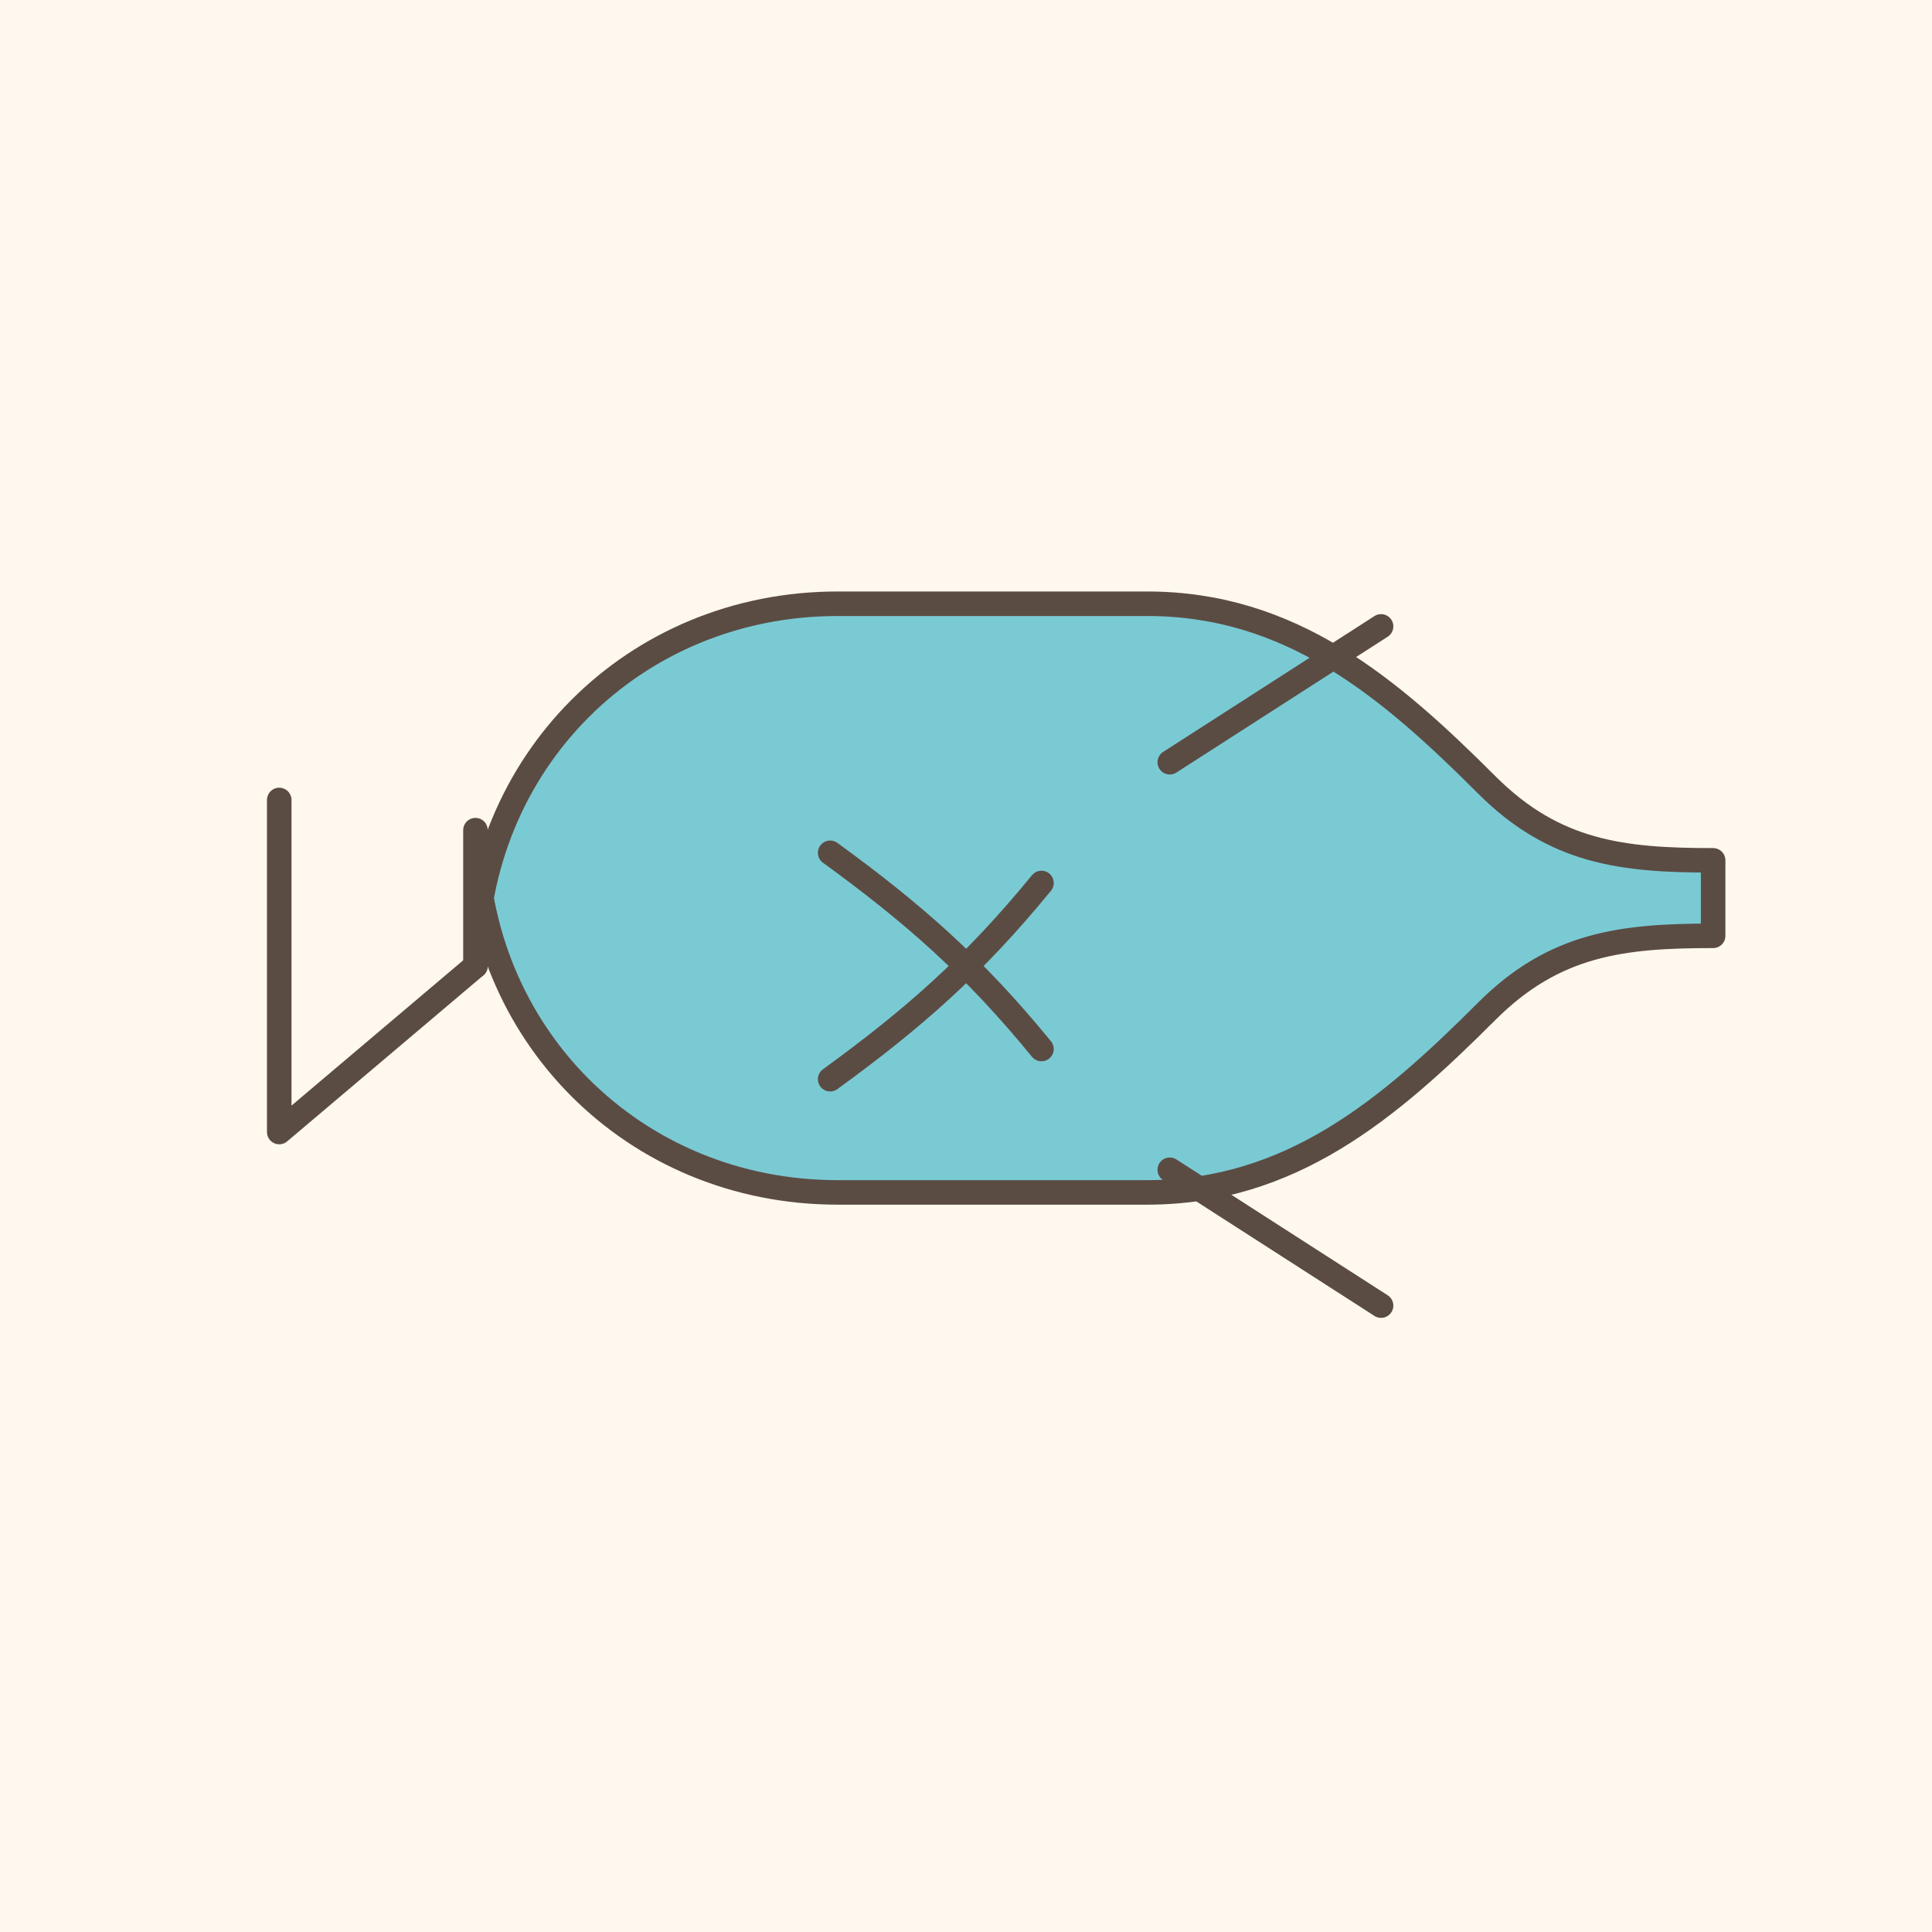
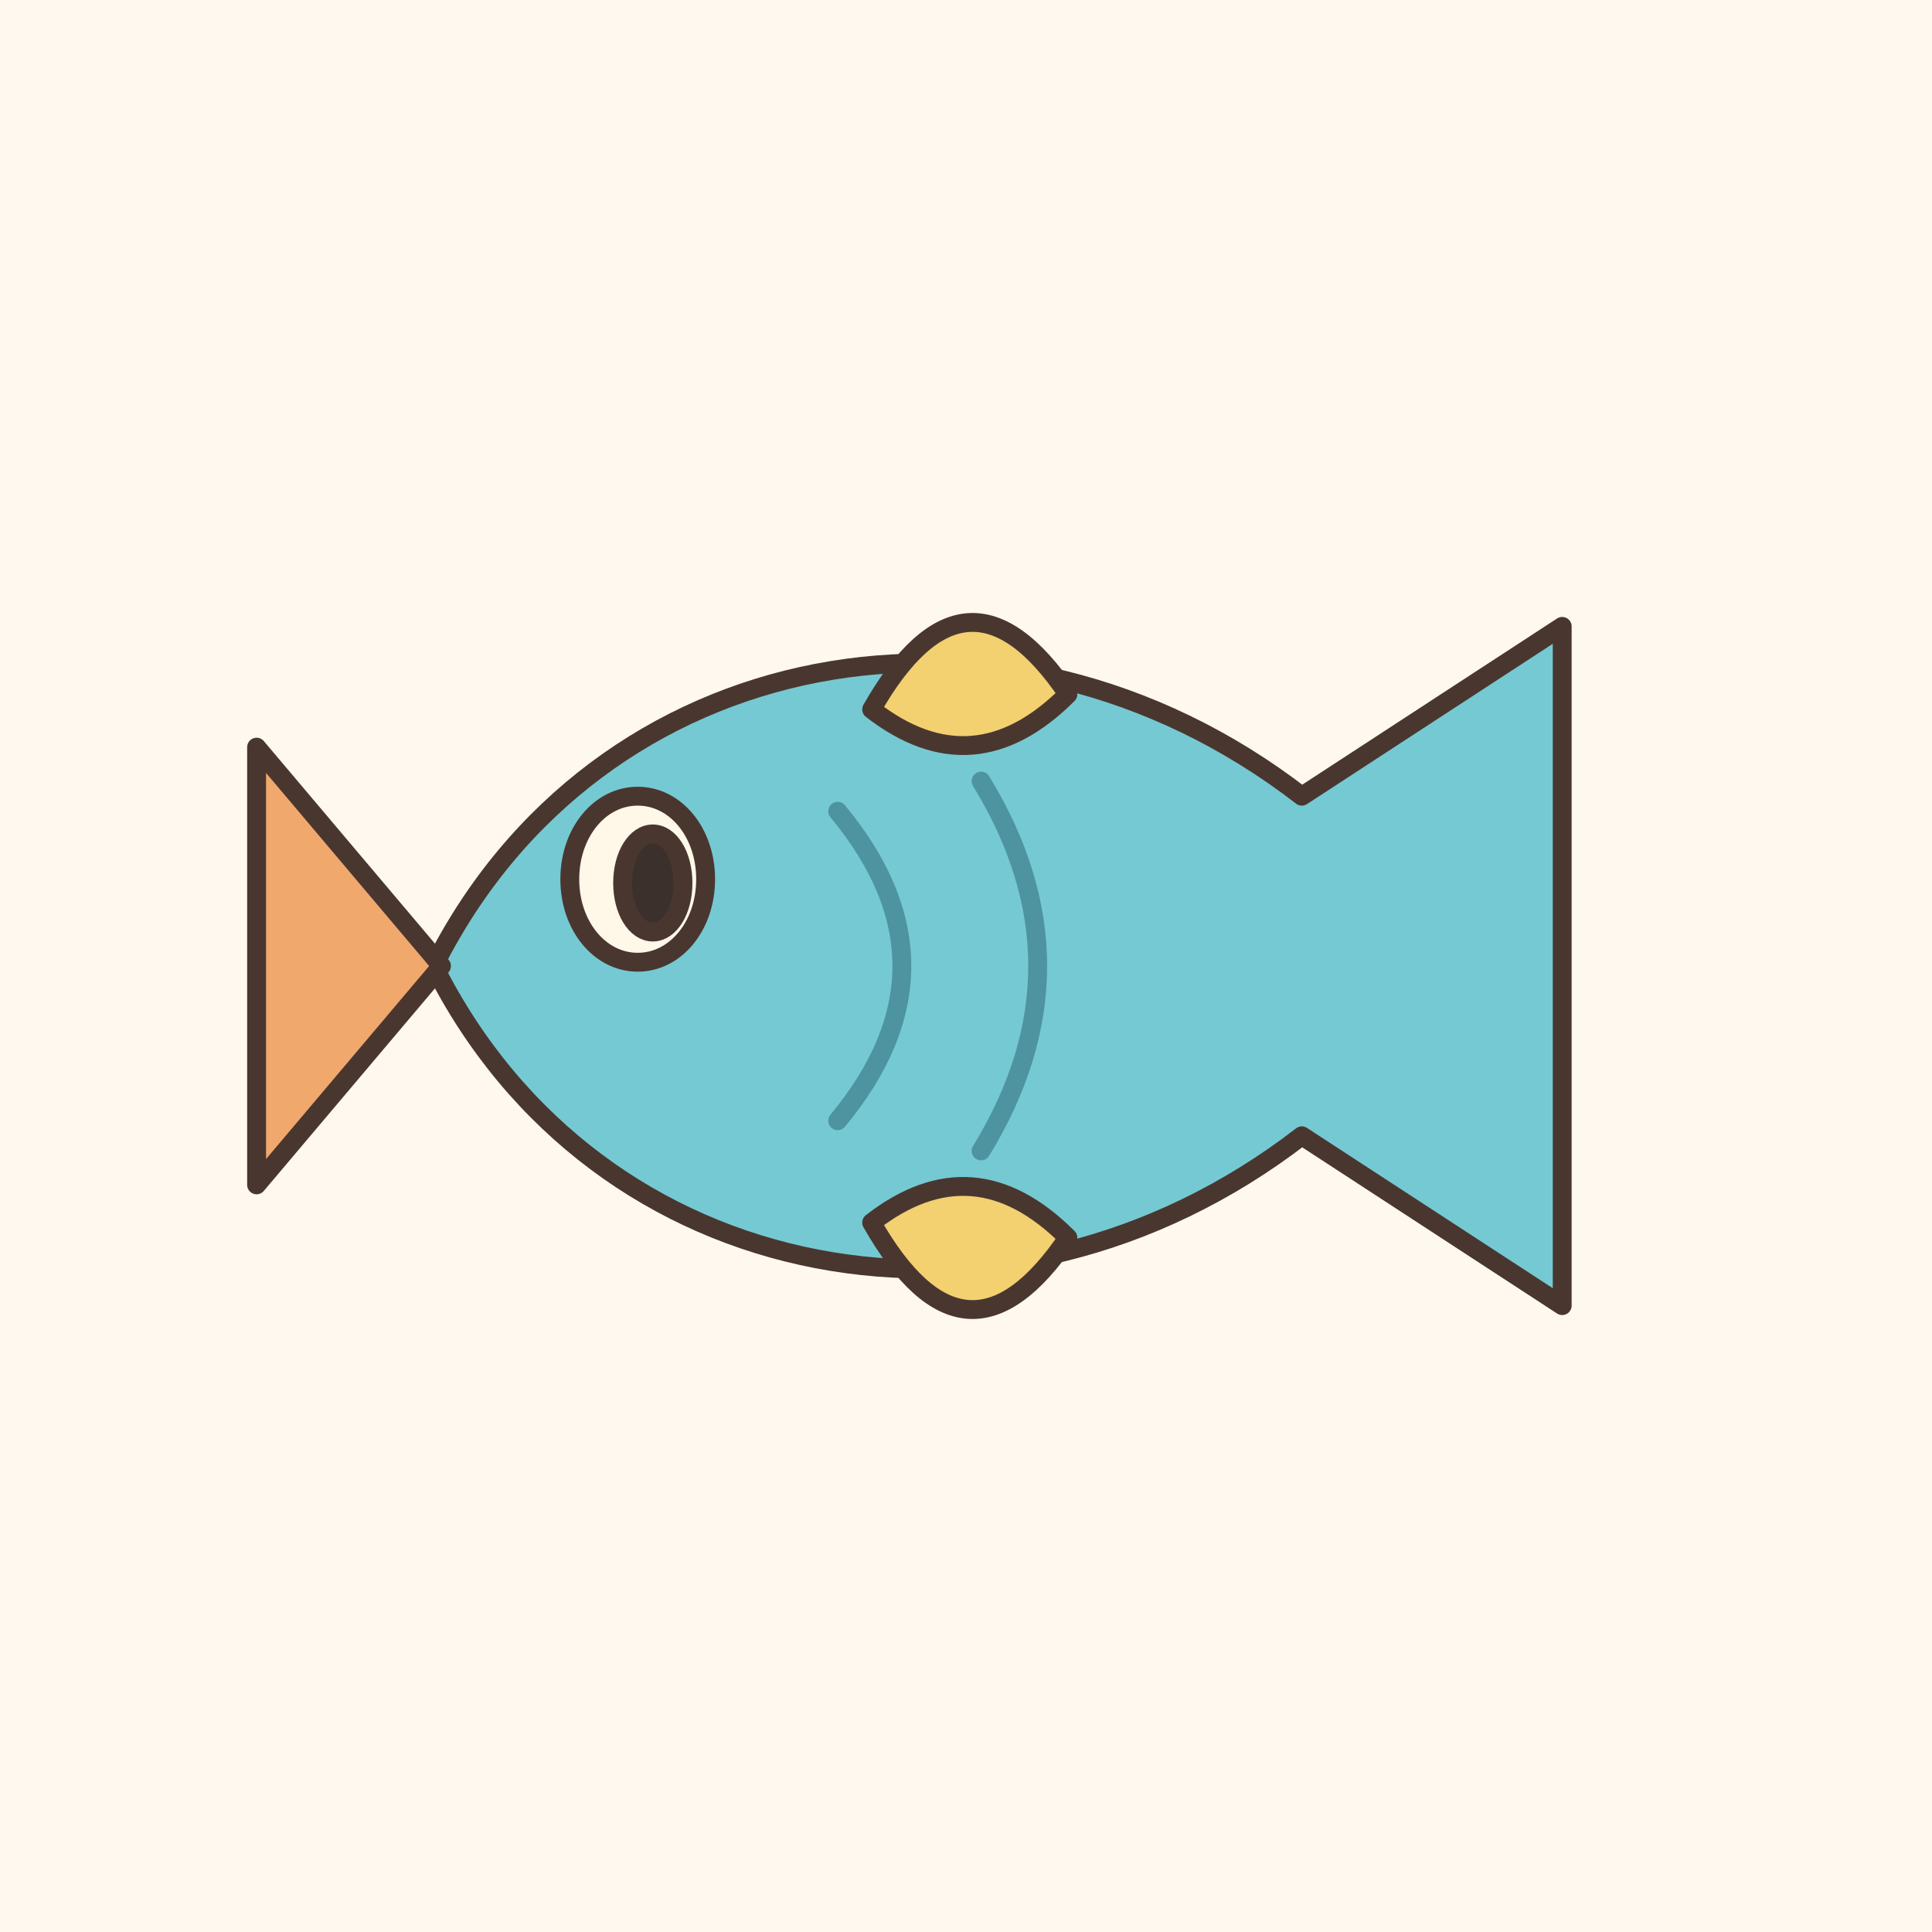
<svg xmlns="http://www.w3.org/2000/svg" width="512" height="512" viewBox="0 0 512 512">
  <rect width="512" height="512" fill="#FFF8EF" />
-   <g fill="none" stroke="#58483F" stroke-width="6.5" stroke-linecap="round" stroke-linejoin="round" opacity="0.98">
-     <path d="M126 256c0-54 42-96 96-96h82c38 0 64 22 90 48 18 18 36 20 60 20v20c-24 0-42 2-60 20-26 26-52 48-90 48h-82c-54 0-96-42-96-96Z" fill="#77C9D3" />
-     <path d="M126 256l-52 44v-88" />
-     <path d="M310 202l56-36" />
-     <path d="M310 310l56 36" />
-     <path d="M220 226c22 16 38 30 56 52" />
-     <path d="M220 286c22-16 38-30 56-52" />
+   <g>
+     <path d="M115 256 C158 170 266 150 345 211 L414 166 V346 L345 301 C266 362 158 342 115 256 Z" fill="#75C9D3" stroke="#49372F" stroke-width="5" stroke-linecap="round" stroke-linejoin="round" />
+     <path d="M117 256 L68 198 V314 Z" fill="#F1A86D" stroke="#49372F" stroke-width="5" stroke-linecap="round" stroke-linejoin="round" />
+     <path d="M231 188 Q256 144 283 184 Q258 209 231 188 Z" fill="#F3D070" stroke="#49372F" stroke-width="5" stroke-linecap="round" stroke-linejoin="round" />
+     <path d="M231 324 Q256 368 283 328 Q258 303 231 324 Z" fill="#F3D070" stroke="#49372F" stroke-width="5" stroke-linecap="round" stroke-linejoin="round" />
+     <path d="M151 233 C151 220.68 158.92 211 169 211 C179.08 211 187 220.68 187 233 C187 245.32 179.08 255 169 255 C158.92 255 151 245.32 151 233 Z" fill="#FFF8E8" stroke="#49372F" stroke-width="5" stroke-linecap="round" stroke-linejoin="round" />
+     <path d="M165 234 C165 226.72 168.52 221 173 221 C177.48 221 181 226.72 181 234 C181 241.28 177.48 247 173 247 C168.52 247 165 241.28 165 234 Z" fill="#3B302B" stroke="#49372F" stroke-width="5" stroke-linecap="round" stroke-linejoin="round" />
+     <path d="M222 215 Q256 256 222 297 M260 207 Q290 256 260 305" fill="none" stroke="#4D94A0" stroke-width="5" stroke-linecap="round" stroke-linejoin="round" />
  </g>
</svg>
